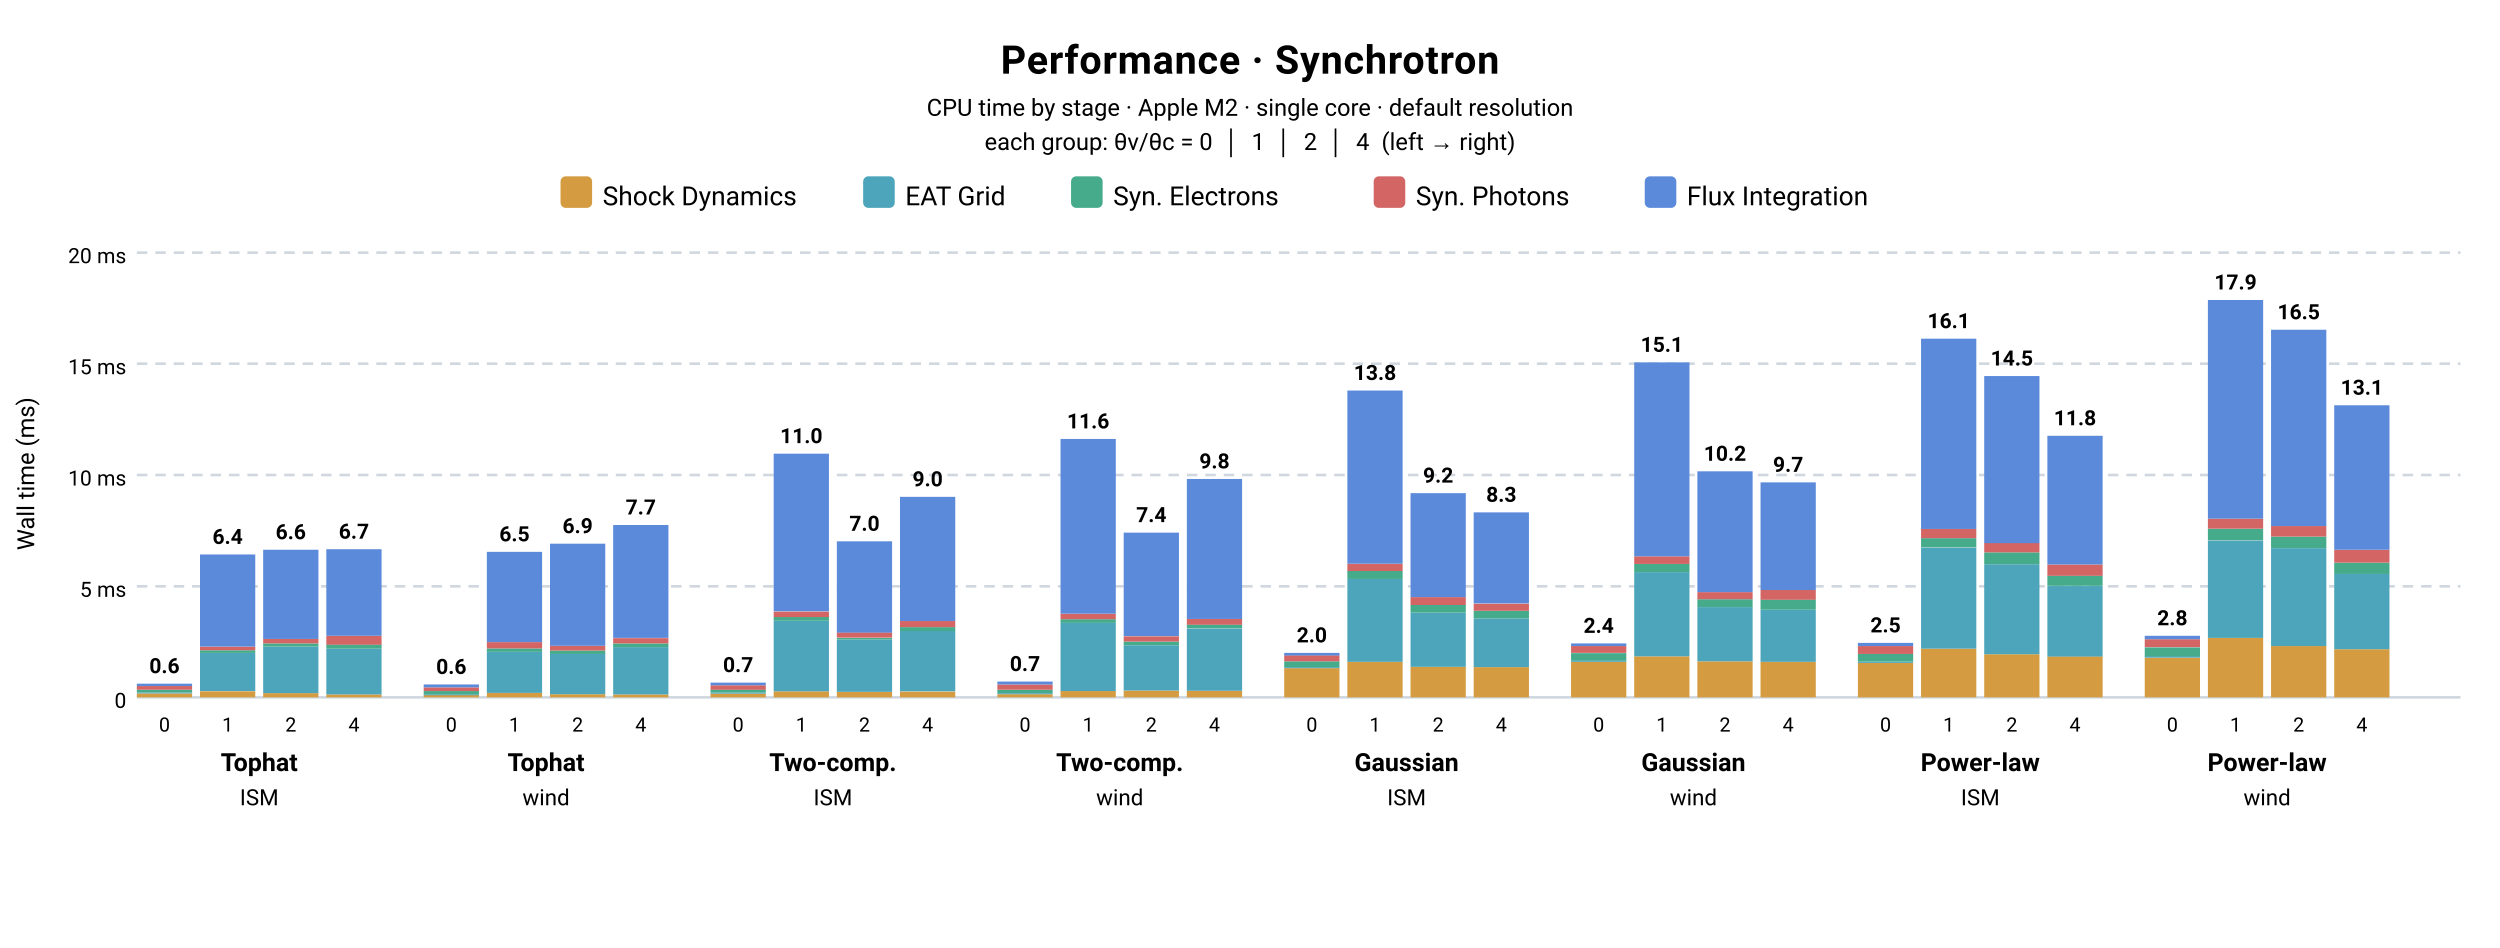
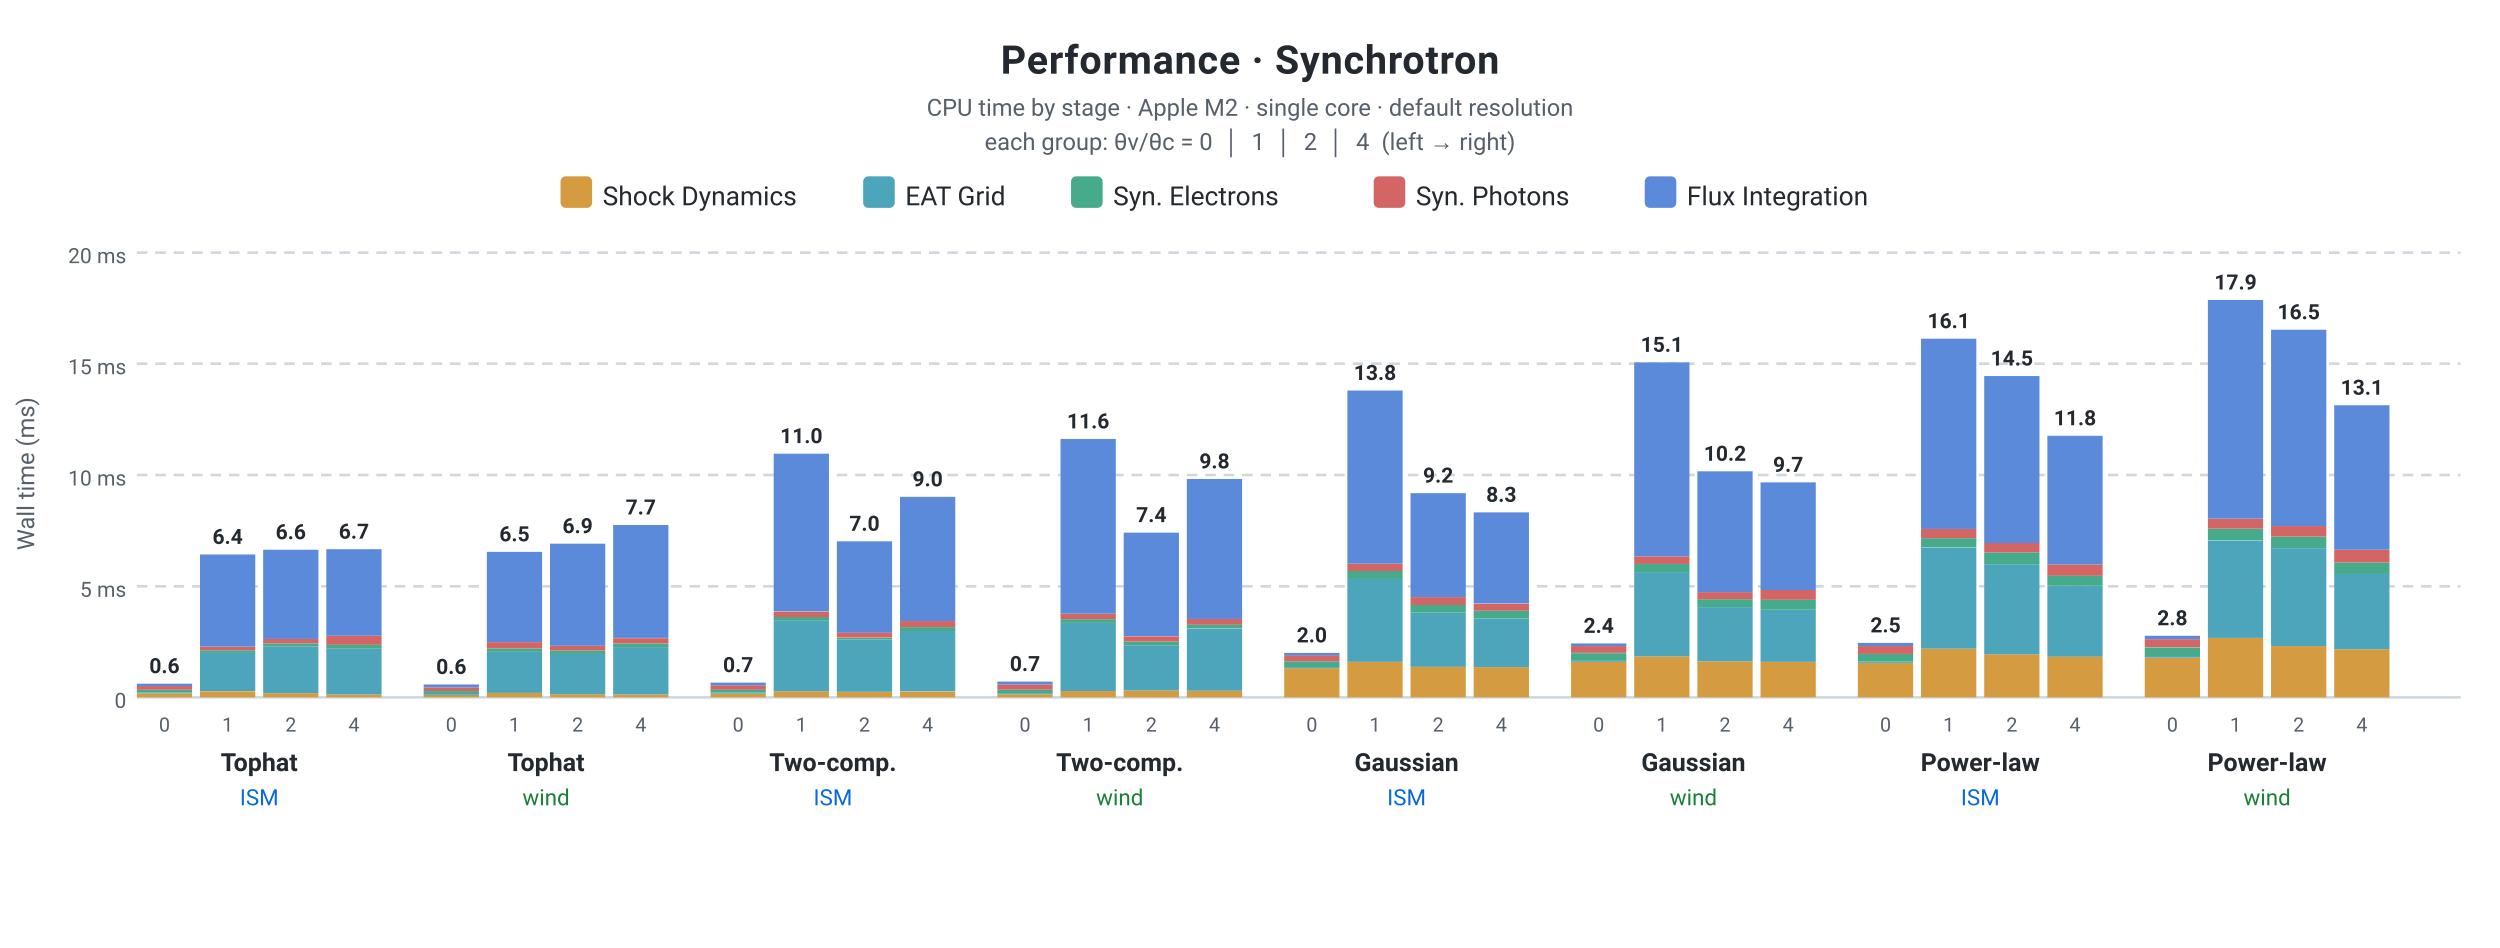
<svg xmlns="http://www.w3.org/2000/svg" viewBox="0 0 950 360" font-family="-apple-system, 'Segoe UI', Roboto, 'Helvetica Neue', Arial, sans-serif">
  <style>
-     .cp, .cs, .cb, .mi, .mw { fill: #000000; }
-     .gl { stroke: #d0d7de; fill: none; }
+     .cp { fill: #24292F; }
+     .cs { fill: #57606A; }
+     .cb { fill: #24292F; }
+     .mi { fill: #0969DA; }
+     .mw { fill: #1A7F37; }
+     .gl { stroke: #D0D7DE; fill: none; }
  </style>
  <rect width="950" height="360" fill="transparent" rx="12" />
  <text x="475" y="28" text-anchor="middle" font-size="15" font-weight="700" class="cp" letter-spacing="0.3">Performance · Synchrotron</text>
  <text x="475" y="44" text-anchor="middle" font-size="9" class="cs">CPU time by stage · Apple M2 · single core · default resolution</text>
  <text x="475" y="57" text-anchor="middle" font-size="9" class="cs">each group: θv/θc = 0 │ 1 │ 2 │ 4 (left → right)</text>
  <rect x="213" y="67" width="12" height="12" rx="2" fill="#D49B40" />
  <text x="229" y="78" font-size="10" class="cb">Shock Dynamics</text>
  <rect x="328" y="67" width="12" height="12" rx="2" fill="#4DA5BB" />
  <text x="344" y="78" font-size="10" class="cb">EAT Grid</text>
  <rect x="407" y="67" width="12" height="12" rx="2" fill="#45AB8A" />
  <text x="423" y="78" font-size="10" class="cb">Syn. Electrons</text>
  <rect x="522" y="67" width="12" height="12" rx="2" fill="#D46565" />
  <text x="538" y="78" font-size="10" class="cb">Syn. Photons</text>
  <rect x="625" y="67" width="12" height="12" rx="2" fill="#5B8ADB" />
  <text x="641" y="78" font-size="10" class="cb">Flux Integration</text>
  <line x1="52" y1="265" x2="935" y2="265" class="gl" stroke-width="1" />
  <line x1="52" y1="222.8" x2="935" y2="222.8" class="gl" stroke-width="1" stroke-dasharray="4,3" />
  <text x="48" y="226.8" text-anchor="end" font-size="8" class="cs">5 ms</text>
  <line x1="52" y1="180.5" x2="935" y2="180.5" class="gl" stroke-width="1" stroke-dasharray="4,3" />
  <text x="48" y="184.5" text-anchor="end" font-size="8" class="cs">10 ms</text>
  <line x1="52" y1="138.2" x2="935" y2="138.2" class="gl" stroke-width="1" stroke-dasharray="4,3" />
  <text x="48" y="142.2" text-anchor="end" font-size="8" class="cs">15 ms</text>
  <line x1="52" y1="96.0" x2="935" y2="96.0" class="gl" stroke-width="1" stroke-dasharray="4,3" />
  <text x="48" y="100.0" text-anchor="end" font-size="8" class="cs">20 ms</text>
  <text x="48" y="269" text-anchor="end" font-size="8" class="cs">0</text>
  <rect x="52.0" y="263.5" width="21" height="1.5" fill="#D49B40" />
  <rect x="52.0" y="263.1" width="21" height="0.4" fill="#4DA5BB" />
  <rect x="52.0" y="262.1" width="21" height="1.0" fill="#45AB8A" />
  <rect x="52.0" y="260.7" width="21" height="1.4" fill="#D46565" />
  <rect x="52.0" y="259.8" width="21" height="0.9" fill="#5B8ADB" />
  <text x="62.5" y="255.8" text-anchor="middle" font-size="8" font-weight="600" class="cb">0.6</text>
  <rect x="76.0" y="262.7" width="21" height="2.3" fill="#D49B40" />
  <rect x="76.0" y="248.1" width="21" height="14.5" fill="#4DA5BB" />
  <rect x="76.0" y="247.1" width="21" height="1.0" fill="#45AB8A" />
  <rect x="76.0" y="245.7" width="21" height="1.4" fill="#D46565" />
  <rect x="76.0" y="210.7" width="21" height="35.0" fill="#5B8ADB" />
  <text x="86.5" y="206.7" text-anchor="middle" font-size="8" font-weight="600" class="cb">6.4</text>
  <rect x="100.0" y="263.4" width="21" height="1.6" fill="#D49B40" />
  <rect x="100.0" y="245.7" width="21" height="17.7" fill="#4DA5BB" />
  <rect x="100.0" y="244.5" width="21" height="1.2" fill="#45AB8A" />
  <rect x="100.0" y="242.8" width="21" height="1.7" fill="#D46565" />
  <rect x="100.0" y="208.9" width="21" height="33.9" fill="#5B8ADB" />
  <text x="110.5" y="204.9" text-anchor="middle" font-size="8" font-weight="600" class="cb">6.6</text>
  <rect x="124.0" y="263.9" width="21" height="1.1" fill="#D49B40" />
  <rect x="124.0" y="246.5" width="21" height="17.4" fill="#4DA5BB" />
  <rect x="124.0" y="244.9" width="21" height="1.6" fill="#45AB8A" />
  <rect x="124.0" y="241.6" width="21" height="3.4" fill="#D46565" />
  <rect x="124.0" y="208.7" width="21" height="32.9" fill="#5B8ADB" />
  <text x="134.5" y="204.7" text-anchor="middle" font-size="8" font-weight="600" class="cb">6.7</text>
  <rect x="161.0" y="264.1" width="21" height="0.9" fill="#D49B40" />
  <rect x="161.0" y="263.8" width="21" height="0.4" fill="#4DA5BB" />
  <rect x="161.0" y="262.6" width="21" height="1.2" fill="#45AB8A" />
  <rect x="161.0" y="261.2" width="21" height="1.4" fill="#D46565" />
  <rect x="161.0" y="260.1" width="21" height="1.1" fill="#5B8ADB" />
  <text x="171.5" y="256.1" text-anchor="middle" font-size="8" font-weight="600" class="cb">0.6</text>
  <rect x="185.0" y="263.3" width="21" height="1.7" fill="#D49B40" />
  <rect x="185.0" y="247.7" width="21" height="15.6" fill="#4DA5BB" />
  <rect x="185.0" y="246.4" width="21" height="1.3" fill="#45AB8A" />
  <rect x="185.0" y="244.0" width="21" height="2.4" fill="#D46565" />
  <rect x="185.0" y="209.7" width="21" height="34.3" fill="#5B8ADB" />
  <text x="195.5" y="205.7" text-anchor="middle" font-size="8" font-weight="600" class="cb">6.5</text>
  <rect x="209.0" y="263.8" width="21" height="1.2" fill="#D49B40" />
  <rect x="209.0" y="248.4" width="21" height="15.4" fill="#4DA5BB" />
  <rect x="209.0" y="247.2" width="21" height="1.3" fill="#45AB8A" />
  <rect x="209.0" y="245.4" width="21" height="1.8" fill="#D46565" />
  <rect x="209.0" y="206.6" width="21" height="38.8" fill="#5B8ADB" />
  <text x="219.5" y="202.6" text-anchor="middle" font-size="8" font-weight="600" class="cb">6.9</text>
  <rect x="233.0" y="263.9" width="21" height="1.1" fill="#D49B40" />
  <rect x="233.0" y="245.9" width="21" height="18.0" fill="#4DA5BB" />
  <rect x="233.0" y="244.5" width="21" height="1.4" fill="#45AB8A" />
  <rect x="233.0" y="242.5" width="21" height="2.0" fill="#D46565" />
  <rect x="233.0" y="199.5" width="21" height="42.9" fill="#5B8ADB" />
  <text x="243.5" y="195.5" text-anchor="middle" font-size="8" font-weight="600" class="cb">7.7</text>
  <rect x="270.0" y="263.6" width="21" height="1.4" fill="#D49B40" />
  <rect x="270.0" y="263.2" width="21" height="0.4" fill="#4DA5BB" />
  <rect x="270.0" y="262.0" width="21" height="1.2" fill="#45AB8A" />
  <rect x="270.0" y="260.4" width="21" height="1.7" fill="#D46565" />
  <rect x="270.0" y="259.4" width="21" height="1.0" fill="#5B8ADB" />
  <text x="280.5" y="255.4" text-anchor="middle" font-size="8" font-weight="600" class="cb">0.7</text>
  <rect x="294.0" y="262.7" width="21" height="2.3" fill="#D49B40" />
  <rect x="294.0" y="235.9" width="21" height="26.8" fill="#4DA5BB" />
  <rect x="294.0" y="234.4" width="21" height="1.5" fill="#45AB8A" />
  <rect x="294.0" y="232.4" width="21" height="2.1" fill="#D46565" />
  <rect x="294.0" y="172.4" width="21" height="59.9" fill="#5B8ADB" />
  <text x="304.5" y="168.4" text-anchor="middle" font-size="8" font-weight="600" class="cb">11.0</text>
  <rect x="318.0" y="262.9" width="21" height="2.1" fill="#D49B40" />
  <rect x="318.0" y="243.0" width="21" height="19.9" fill="#4DA5BB" />
  <rect x="318.0" y="242.4" width="21" height="0.6" fill="#45AB8A" />
  <rect x="318.0" y="240.3" width="21" height="2.0" fill="#D46565" />
  <rect x="318.0" y="205.7" width="21" height="34.7" fill="#5B8ADB" />
  <text x="328.5" y="201.7" text-anchor="middle" font-size="8" font-weight="600" class="cb">7.0</text>
  <rect x="342.0" y="262.8" width="21" height="2.2" fill="#D49B40" />
  <rect x="342.0" y="239.7" width="21" height="23.0" fill="#4DA5BB" />
  <rect x="342.0" y="238.3" width="21" height="1.5" fill="#45AB8A" />
  <rect x="342.0" y="236.0" width="21" height="2.3" fill="#D46565" />
  <rect x="342.0" y="188.8" width="21" height="47.2" fill="#5B8ADB" />
  <text x="352.5" y="184.8" text-anchor="middle" font-size="8" font-weight="600" class="cb">9.0</text>
  <rect x="379.0" y="263.8" width="21" height="1.2" fill="#D49B40" />
  <rect x="379.0" y="263.4" width="21" height="0.4" fill="#4DA5BB" />
  <rect x="379.0" y="262.1" width="21" height="1.3" fill="#45AB8A" />
  <rect x="379.0" y="260.1" width="21" height="2.0" fill="#D46565" />
  <rect x="379.0" y="259.0" width="21" height="1.1" fill="#5B8ADB" />
  <text x="389.5" y="255.0" text-anchor="middle" font-size="8" font-weight="600" class="cb">0.7</text>
  <rect x="403.0" y="262.6" width="21" height="2.4" fill="#D49B40" />
  <rect x="403.0" y="236.7" width="21" height="25.9" fill="#4DA5BB" />
  <rect x="403.0" y="235.3" width="21" height="1.4" fill="#45AB8A" />
  <rect x="403.0" y="233.2" width="21" height="2.1" fill="#D46565" />
  <rect x="403.0" y="166.8" width="21" height="66.4" fill="#5B8ADB" />
  <text x="413.5" y="162.8" text-anchor="middle" font-size="8" font-weight="600" class="cb">11.6</text>
  <rect x="427.0" y="262.4" width="21" height="2.6" fill="#D49B40" />
  <rect x="427.0" y="245.2" width="21" height="17.2" fill="#4DA5BB" />
  <rect x="427.0" y="243.8" width="21" height="1.4" fill="#45AB8A" />
  <rect x="427.0" y="241.8" width="21" height="2.0" fill="#D46565" />
  <rect x="427.0" y="202.4" width="21" height="39.3" fill="#5B8ADB" />
  <text x="437.5" y="198.4" text-anchor="middle" font-size="8" font-weight="600" class="cb">7.4</text>
  <rect x="451.0" y="262.5" width="21" height="2.5" fill="#D49B40" />
  <rect x="451.0" y="238.8" width="21" height="23.7" fill="#4DA5BB" />
  <rect x="451.0" y="237.3" width="21" height="1.4" fill="#45AB8A" />
  <rect x="451.0" y="235.2" width="21" height="2.2" fill="#D46565" />
  <rect x="451.0" y="182.0" width="21" height="53.2" fill="#5B8ADB" />
  <text x="461.5" y="178.0" text-anchor="middle" font-size="8" font-weight="600" class="cb">9.8</text>
  <rect x="488.0" y="253.9" width="21" height="11.1" fill="#D49B40" />
  <rect x="488.0" y="253.5" width="21" height="0.4" fill="#4DA5BB" />
  <rect x="488.0" y="251.3" width="21" height="2.2" fill="#45AB8A" />
  <rect x="488.0" y="249.0" width="21" height="2.3" fill="#D46565" />
  <rect x="488.0" y="248.1" width="21" height="1.0" fill="#5B8ADB" />
  <text x="498.5" y="244.1" text-anchor="middle" font-size="8" font-weight="600" class="cb">2.0</text>
  <rect x="512.0" y="251.5" width="21" height="13.5" fill="#D49B40" />
  <rect x="512.0" y="220.0" width="21" height="31.5" fill="#4DA5BB" />
  <rect x="512.0" y="216.9" width="21" height="3.1" fill="#45AB8A" />
  <rect x="512.0" y="214.2" width="21" height="2.8" fill="#D46565" />
  <rect x="512.0" y="148.4" width="21" height="65.8" fill="#5B8ADB" />
  <text x="522.5" y="144.4" text-anchor="middle" font-size="8" font-weight="600" class="cb">13.8</text>
  <rect x="536.0" y="253.4" width="21" height="11.6" fill="#D49B40" />
  <rect x="536.0" y="232.8" width="21" height="20.6" fill="#4DA5BB" />
  <rect x="536.0" y="229.9" width="21" height="2.9" fill="#45AB8A" />
  <rect x="536.0" y="226.9" width="21" height="3.0" fill="#D46565" />
  <rect x="536.0" y="187.4" width="21" height="39.5" fill="#5B8ADB" />
  <text x="546.5" y="183.4" text-anchor="middle" font-size="8" font-weight="600" class="cb">9.2</text>
  <rect x="560.0" y="253.5" width="21" height="11.5" fill="#D49B40" />
  <rect x="560.0" y="235.0" width="21" height="18.5" fill="#4DA5BB" />
  <rect x="560.0" y="232.1" width="21" height="2.9" fill="#45AB8A" />
  <rect x="560.0" y="229.4" width="21" height="2.7" fill="#D46565" />
  <rect x="560.0" y="194.7" width="21" height="34.6" fill="#5B8ADB" />
  <text x="570.5" y="190.7" text-anchor="middle" font-size="8" font-weight="600" class="cb">8.3</text>
  <rect x="597.0" y="251.5" width="21" height="13.5" fill="#D49B40" />
  <rect x="597.0" y="250.9" width="21" height="0.6" fill="#4DA5BB" />
  <rect x="597.0" y="248.2" width="21" height="2.8" fill="#45AB8A" />
  <rect x="597.0" y="245.5" width="21" height="2.6" fill="#D46565" />
  <rect x="597.0" y="244.5" width="21" height="1.0" fill="#5B8ADB" />
  <text x="607.5" y="240.5" text-anchor="middle" font-size="8" font-weight="600" class="cb">2.4</text>
  <rect x="621.0" y="249.4" width="21" height="15.6" fill="#D49B40" />
  <rect x="621.0" y="217.4" width="21" height="32.0" fill="#4DA5BB" />
  <rect x="621.0" y="214.3" width="21" height="3.1" fill="#45AB8A" />
  <rect x="621.0" y="211.4" width="21" height="2.9" fill="#D46565" />
  <rect x="621.0" y="137.7" width="21" height="73.7" fill="#5B8ADB" />
  <text x="631.5" y="133.7" text-anchor="middle" font-size="8" font-weight="600" class="cb">15.1</text>
  <rect x="645.0" y="251.3" width="21" height="13.7" fill="#D49B40" />
  <rect x="645.0" y="230.7" width="21" height="20.6" fill="#4DA5BB" />
  <rect x="645.0" y="227.7" width="21" height="3.0" fill="#45AB8A" />
  <rect x="645.0" y="225.0" width="21" height="2.7" fill="#D46565" />
  <rect x="645.0" y="179.1" width="21" height="45.9" fill="#5B8ADB" />
  <text x="655.5" y="175.1" text-anchor="middle" font-size="8" font-weight="600" class="cb">10.2</text>
  <rect x="669.0" y="251.5" width="21" height="13.5" fill="#D49B40" />
  <rect x="669.0" y="231.7" width="21" height="19.8" fill="#4DA5BB" />
  <rect x="669.0" y="227.8" width="21" height="3.9" fill="#45AB8A" />
  <rect x="669.0" y="224.2" width="21" height="3.7" fill="#D46565" />
  <rect x="669.0" y="183.3" width="21" height="40.9" fill="#5B8ADB" />
  <text x="679.5" y="179.3" text-anchor="middle" font-size="8" font-weight="600" class="cb">9.7</text>
  <rect x="706.0" y="251.9" width="21" height="13.1" fill="#D49B40" />
  <rect x="706.0" y="251.4" width="21" height="0.5" fill="#4DA5BB" />
  <rect x="706.0" y="248.5" width="21" height="2.9" fill="#45AB8A" />
  <rect x="706.0" y="245.5" width="21" height="3.0" fill="#D46565" />
  <rect x="706.0" y="244.3" width="21" height="1.2" fill="#5B8ADB" />
  <text x="716.5" y="240.3" text-anchor="middle" font-size="8" font-weight="600" class="cb">2.5</text>
  <rect x="730.0" y="246.5" width="21" height="18.5" fill="#D49B40" />
  <rect x="730.0" y="208.1" width="21" height="38.4" fill="#4DA5BB" />
  <rect x="730.0" y="204.5" width="21" height="3.5" fill="#45AB8A" />
  <rect x="730.0" y="201.0" width="21" height="3.5" fill="#D46565" />
  <rect x="730.0" y="128.7" width="21" height="72.3" fill="#5B8ADB" />
  <text x="740.5" y="124.7" text-anchor="middle" font-size="8" font-weight="600" class="cb">16.1</text>
  <rect x="754.0" y="248.6" width="21" height="16.4" fill="#D49B40" />
  <rect x="754.0" y="214.4" width="21" height="34.2" fill="#4DA5BB" />
  <rect x="754.0" y="209.9" width="21" height="4.5" fill="#45AB8A" />
  <rect x="754.0" y="206.3" width="21" height="3.6" fill="#D46565" />
  <rect x="754.0" y="142.9" width="21" height="63.5" fill="#5B8ADB" />
  <text x="764.5" y="138.9" text-anchor="middle" font-size="8" font-weight="600" class="cb">14.5</text>
  <rect x="778.0" y="249.4" width="21" height="15.6" fill="#D49B40" />
  <rect x="778.0" y="222.7" width="21" height="26.8" fill="#4DA5BB" />
  <rect x="778.0" y="218.7" width="21" height="3.9" fill="#45AB8A" />
  <rect x="778.0" y="214.5" width="21" height="4.3" fill="#D46565" />
  <rect x="778.0" y="165.6" width="21" height="48.9" fill="#5B8ADB" />
  <text x="788.5" y="161.6" text-anchor="middle" font-size="8" font-weight="600" class="cb">11.8</text>
  <rect x="815.0" y="249.9" width="21" height="15.1" fill="#D49B40" />
  <rect x="815.0" y="249.3" width="21" height="0.6" fill="#4DA5BB" />
  <rect x="815.0" y="246.0" width="21" height="3.4" fill="#45AB8A" />
  <rect x="815.0" y="242.9" width="21" height="3.0" fill="#D46565" />
  <rect x="815.0" y="241.6" width="21" height="1.3" fill="#5B8ADB" />
  <text x="825.5" y="237.6" text-anchor="middle" font-size="8" font-weight="600" class="cb">2.8</text>
  <rect x="839.0" y="242.4" width="21" height="22.6" fill="#D49B40" />
  <rect x="839.0" y="205.4" width="21" height="37.0" fill="#4DA5BB" />
  <rect x="839.0" y="200.9" width="21" height="4.4" fill="#45AB8A" />
  <rect x="839.0" y="197.1" width="21" height="3.8" fill="#D46565" />
  <rect x="839.0" y="114.0" width="21" height="83.1" fill="#5B8ADB" />
  <text x="849.5" y="110.0" text-anchor="middle" font-size="8" font-weight="600" class="cb">17.9</text>
  <rect x="863.0" y="245.5" width="21" height="19.5" fill="#D49B40" />
  <rect x="863.0" y="208.3" width="21" height="37.2" fill="#4DA5BB" />
  <rect x="863.0" y="203.9" width="21" height="4.4" fill="#45AB8A" />
  <rect x="863.0" y="199.9" width="21" height="4.0" fill="#D46565" />
  <rect x="863.0" y="125.3" width="21" height="74.6" fill="#5B8ADB" />
  <text x="873.5" y="121.3" text-anchor="middle" font-size="8" font-weight="600" class="cb">16.5</text>
  <rect x="887.0" y="246.7" width="21" height="18.3" fill="#D49B40" />
  <rect x="887.0" y="218.1" width="21" height="28.6" fill="#4DA5BB" />
  <rect x="887.0" y="213.8" width="21" height="4.3" fill="#45AB8A" />
  <rect x="887.0" y="208.9" width="21" height="4.9" fill="#D46565" />
  <rect x="887.0" y="154.0" width="21" height="54.9" fill="#5B8ADB" />
  <text x="897.5" y="150.0" text-anchor="middle" font-size="8" font-weight="600" class="cb">13.1</text>
  <text x="62.5" y="278" text-anchor="middle" font-size="7.5" class="cs">0</text>
  <text x="86.5" y="278" text-anchor="middle" font-size="7.5" class="cs">1</text>
  <text x="110.5" y="278" text-anchor="middle" font-size="7.5" class="cs">2</text>
  <text x="134.5" y="278" text-anchor="middle" font-size="7.5" class="cs">4</text>
  <text x="171.5" y="278" text-anchor="middle" font-size="7.5" class="cs">0</text>
  <text x="195.5" y="278" text-anchor="middle" font-size="7.5" class="cs">1</text>
  <text x="219.5" y="278" text-anchor="middle" font-size="7.5" class="cs">2</text>
  <text x="243.5" y="278" text-anchor="middle" font-size="7.5" class="cs">4</text>
  <text x="280.5" y="278" text-anchor="middle" font-size="7.5" class="cs">0</text>
  <text x="304.5" y="278" text-anchor="middle" font-size="7.5" class="cs">1</text>
  <text x="328.5" y="278" text-anchor="middle" font-size="7.5" class="cs">2</text>
  <text x="352.5" y="278" text-anchor="middle" font-size="7.5" class="cs">4</text>
  <text x="389.5" y="278" text-anchor="middle" font-size="7.5" class="cs">0</text>
  <text x="413.5" y="278" text-anchor="middle" font-size="7.5" class="cs">1</text>
  <text x="437.5" y="278" text-anchor="middle" font-size="7.5" class="cs">2</text>
  <text x="461.5" y="278" text-anchor="middle" font-size="7.5" class="cs">4</text>
  <text x="498.5" y="278" text-anchor="middle" font-size="7.5" class="cs">0</text>
  <text x="522.5" y="278" text-anchor="middle" font-size="7.5" class="cs">1</text>
  <text x="546.5" y="278" text-anchor="middle" font-size="7.5" class="cs">2</text>
  <text x="570.5" y="278" text-anchor="middle" font-size="7.5" class="cs">4</text>
  <text x="607.5" y="278" text-anchor="middle" font-size="7.5" class="cs">0</text>
  <text x="631.5" y="278" text-anchor="middle" font-size="7.5" class="cs">1</text>
  <text x="655.5" y="278" text-anchor="middle" font-size="7.5" class="cs">2</text>
  <text x="679.5" y="278" text-anchor="middle" font-size="7.5" class="cs">4</text>
  <text x="716.5" y="278" text-anchor="middle" font-size="7.5" class="cs">0</text>
  <text x="740.5" y="278" text-anchor="middle" font-size="7.5" class="cs">1</text>
  <text x="764.5" y="278" text-anchor="middle" font-size="7.5" class="cs">2</text>
  <text x="788.5" y="278" text-anchor="middle" font-size="7.5" class="cs">4</text>
  <text x="825.5" y="278" text-anchor="middle" font-size="7.5" class="cs">0</text>
  <text x="849.5" y="278" text-anchor="middle" font-size="7.5" class="cs">1</text>
  <text x="873.5" y="278" text-anchor="middle" font-size="7.5" class="cs">2</text>
  <text x="897.5" y="278" text-anchor="middle" font-size="7.5" class="cs">4</text>
  <text x="98.5" y="293" text-anchor="middle" font-size="9.5" font-weight="700" class="cp">Tophat</text>
  <text x="98.5" y="306" text-anchor="middle" font-size="8.5" class="mi">ISM</text>
  <text x="207.5" y="293" text-anchor="middle" font-size="9.5" font-weight="700" class="cp">Tophat</text>
  <text x="207.5" y="306" text-anchor="middle" font-size="8.5" class="mw">wind</text>
  <text x="316.5" y="293" text-anchor="middle" font-size="9.5" font-weight="700" class="cp">Two-comp.</text>
  <text x="316.5" y="306" text-anchor="middle" font-size="8.5" class="mi">ISM</text>
  <text x="425.5" y="293" text-anchor="middle" font-size="9.5" font-weight="700" class="cp">Two-comp.</text>
  <text x="425.5" y="306" text-anchor="middle" font-size="8.5" class="mw">wind</text>
  <text x="534.5" y="293" text-anchor="middle" font-size="9.5" font-weight="700" class="cp">Gaussian</text>
  <text x="534.5" y="306" text-anchor="middle" font-size="8.5" class="mi">ISM</text>
  <text x="643.5" y="293" text-anchor="middle" font-size="9.5" font-weight="700" class="cp">Gaussian</text>
  <text x="643.5" y="306" text-anchor="middle" font-size="8.5" class="mw">wind</text>
  <text x="752.5" y="293" text-anchor="middle" font-size="9.5" font-weight="700" class="cp">Power-law</text>
  <text x="752.5" y="306" text-anchor="middle" font-size="8.5" class="mi">ISM</text>
  <text x="861.5" y="293" text-anchor="middle" font-size="9.5" font-weight="700" class="cp">Power-law</text>
  <text x="861.5" y="306" text-anchor="middle" font-size="8.5" class="mw">wind</text>
  <text x="13" y="180" text-anchor="middle" font-size="9" class="cs" transform="rotate(-90, 13, 180)">Wall time (ms)</text>
</svg>
